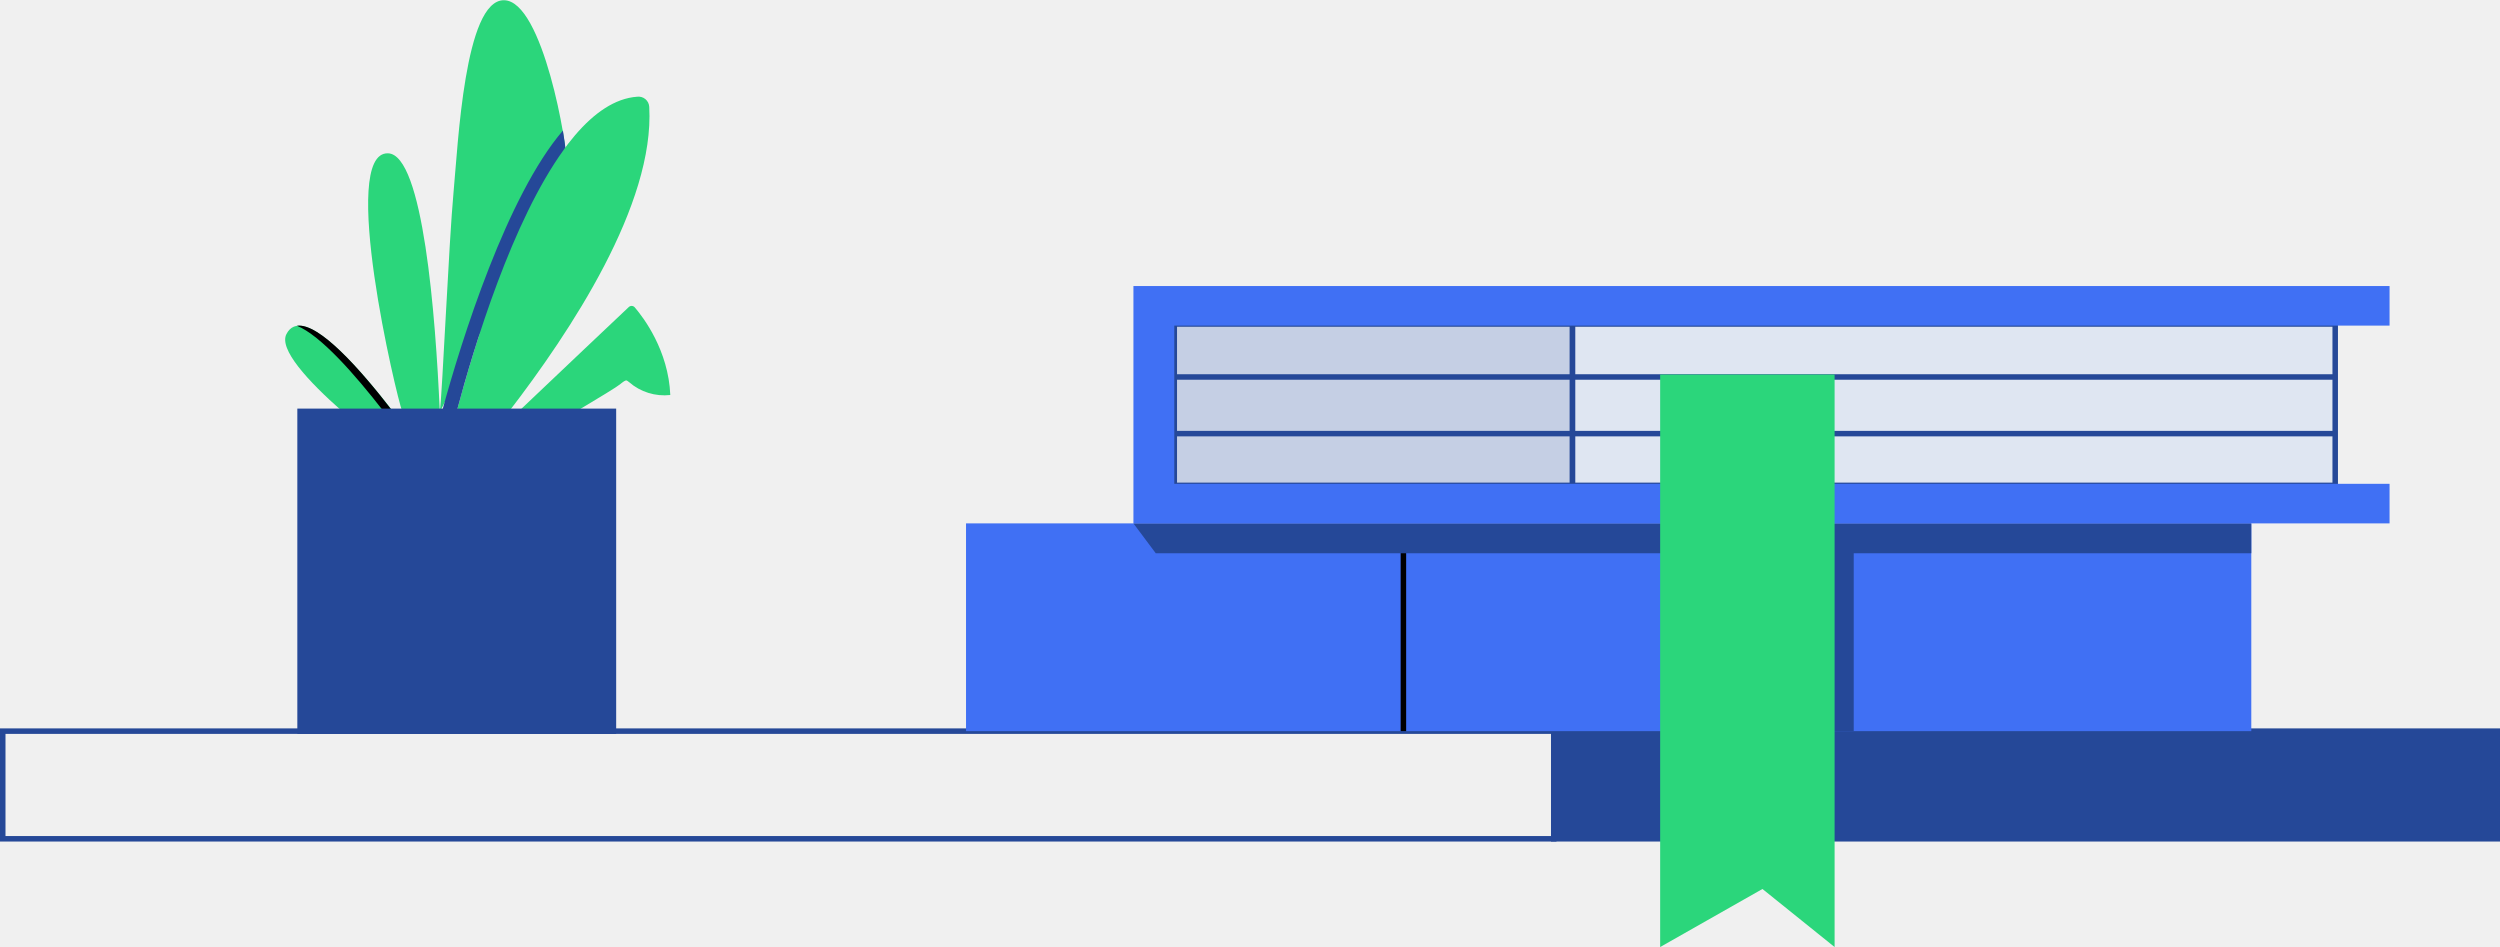
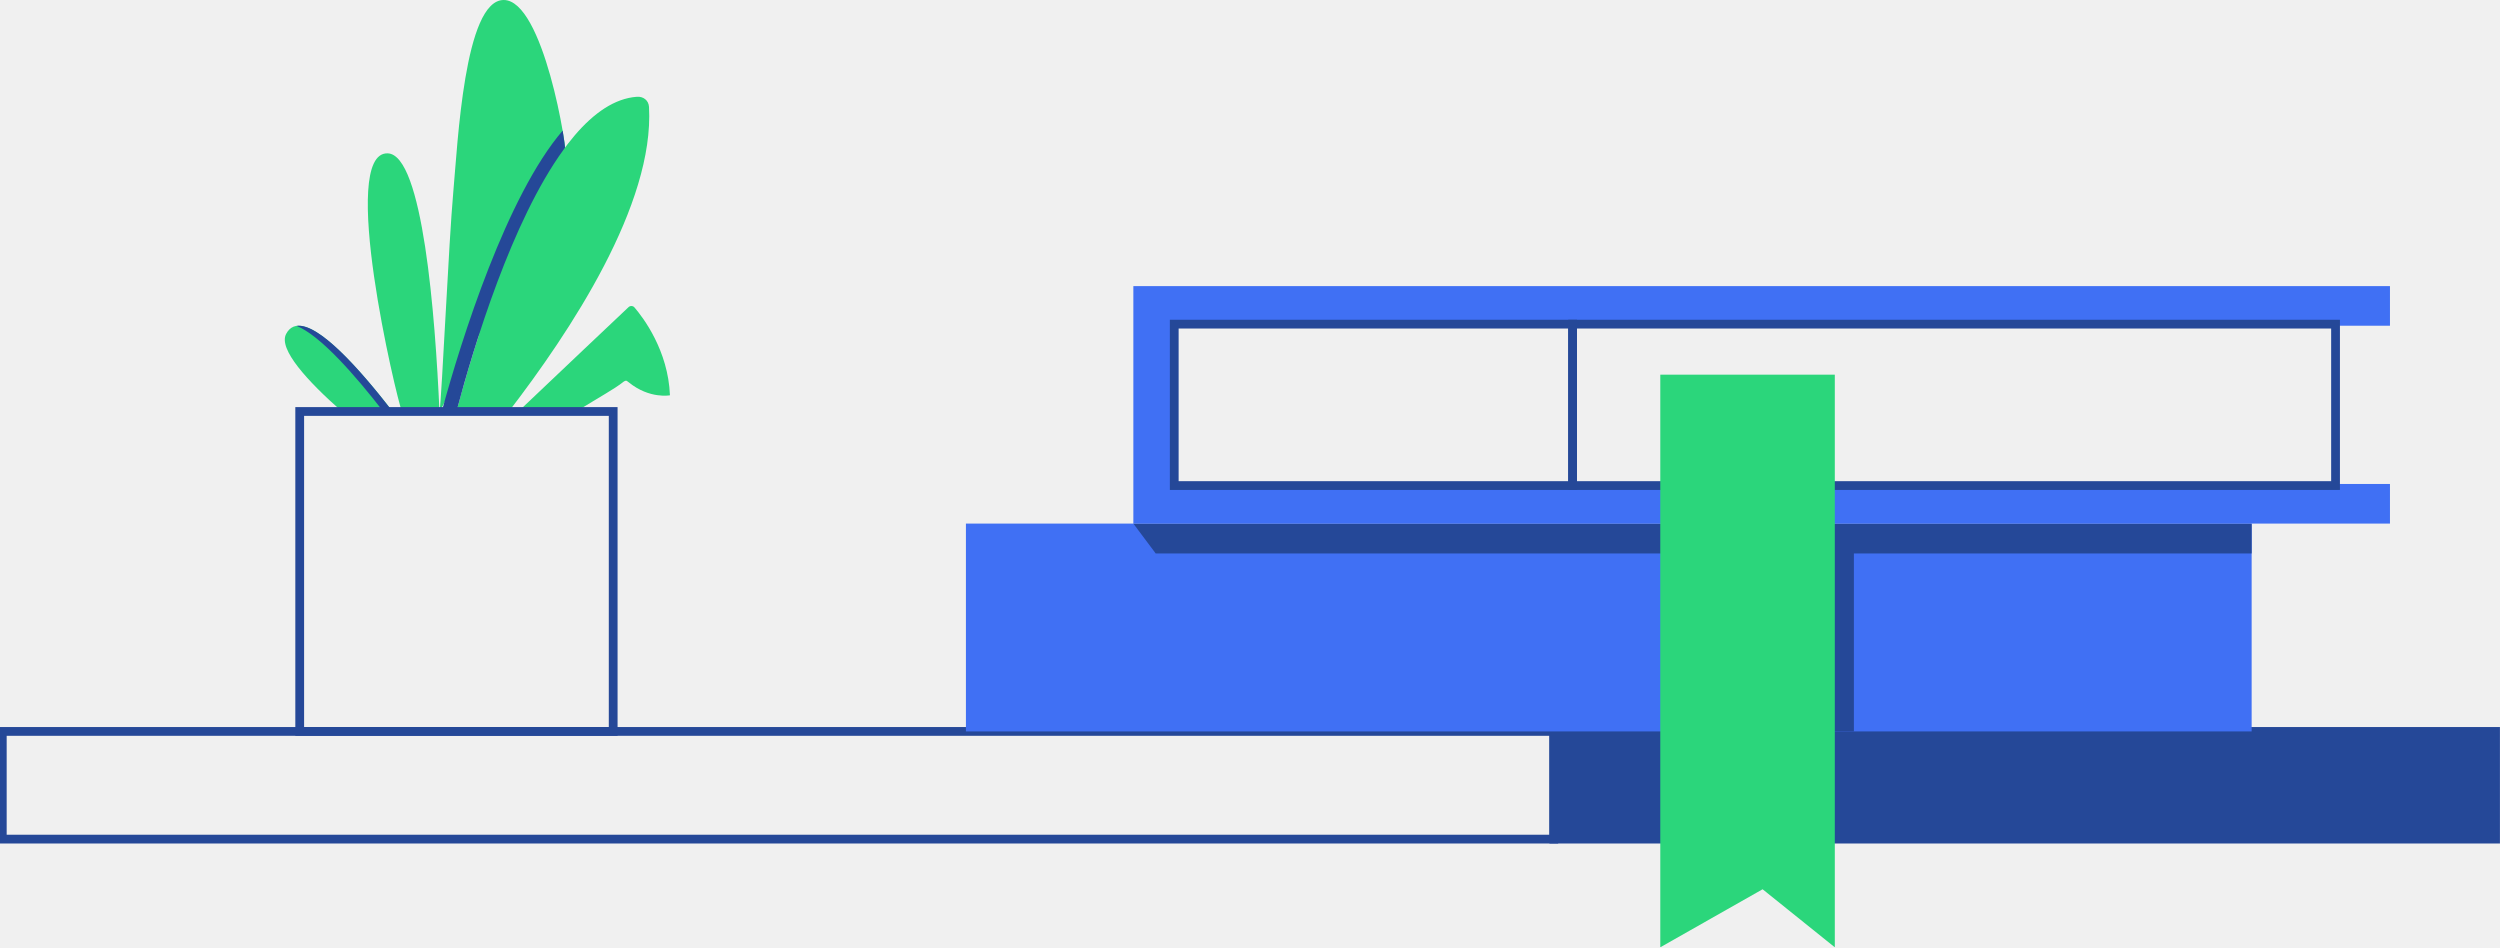
- <svg xmlns="http://www.w3.org/2000/svg" viewBox="0 0 546.44 206.99">
-   <g id="Layer_2" data-name="Layer 2">
-     <g id="Layer_1-2" data-name="Layer 1">
-       <rect x="256.67" y="70.82" width="87.04" height="35.27" fill="#c5cfe4" stroke="#254898" stroke-miterlimit="10" stroke-width="1.2" />
-       <rect x="343.72" y="70.82" width="166.7" height="35.27" fill="#dfe6f2" stroke="#254898" stroke-miterlimit="10" stroke-width="1.2" />
-       <path d="M74.81,89.91H85.88C77.28,78.82,66,66.48,62.62,73,60.88,76.27,67.24,83.24,74.81,89.91Z" fill="#2bd67b" />
-       <path d="M96.13,90.05c.53-3.69,2-37.31,3-48s2.44-42,11-42,14,32.23,13.74,35.88" fill="#2bd67b" />
-       <path d="M111.17,90.05c13.53-17.59,31.93-45.33,30.74-66.69a2.35,2.35,0,0,0-2.65-2.22c-19.4,1.43-33.89,47.94-39.43,68.77Z" fill="#2bd67b" />
-       <path d="M64.9,71.2c5.2,2.12,12.67,10.63,18.95,18.72h2C78.67,80.58,69.72,70.51,64.9,71.2Z" />
-       <path d="M96.13,90.05c-.93-21.13-3.65-56.32-11.32-56.54-10.84-.32,1.87,53.29,3.1,56.4Z" fill="#2bd67b" />
-       <path d="M99.31,89.9h.52C103.71,75.35,112,48.25,123.2,32.77l.35-.52c0-.43-.26-2.09-.51-3.71C110.87,42.69,100.94,74,96.6,90h0C97.49,89.94,98.39,89.9,99.31,89.9Z" fill="#254898" />
-       <rect x="0.6" y="159.81" width="339.01" height="23.53" fill="none" stroke="#254898" stroke-miterlimit="10" stroke-width="1.2" />
-       <rect x="339.61" y="159.81" width="206.23" height="23.53" fill="#254898" stroke="#254898" stroke-miterlimit="10" stroke-width="1.2" />
-       <path d="M138.74,67.18a.9.9,0,0,0-1.3-.07c-2.86,2.7-14.32,13.53-24.17,22.9h12.54c5.19-3.1,9.19-5.54,9.7-6,1.56-1.28,1.41-.84,2-.48a11.74,11.74,0,0,0,9,2.81C146.11,76.58,140.62,69.37,138.74,67.18Z" fill="#2bd67b" />
-       <rect x="65.59" y="89.91" width="68.49" height="69.91" fill="#254898" stroke="#254898" stroke-miterlimit="10" stroke-width="1.2" />
-       <rect x="211.15" y="114.4" width="280.93" height="45.41" fill="#4070f4" />
-       <line x1="306.75" y1="115.15" x2="306.75" y2="159.81" fill="#fff" stroke="#000" stroke-miterlimit="10" stroke-width="1.2" />
-       <polygon points="492.08 120.93 252.62 120.93 247.74 114.4 492.08 114.4 492.08 120.93" fill="#254898" />
-       <line x1="256.67" y1="82.4" x2="510.42" y2="82.4" fill="#fff" stroke="#254898" stroke-miterlimit="10" stroke-width="1.2" />
-       <line x1="256.67" y1="94.78" x2="510.42" y2="94.78" fill="#fff" stroke="#254898" stroke-miterlimit="10" stroke-width="1.2" />
-       <polygon points="256.67 105.75 256.67 71.17 522.3 71.17 522.3 62.52 256.67 62.52 247.74 62.52 247.74 71.17 247.74 105.75 247.74 105.75 247.74 114.4 247.74 114.4 256.67 114.4 522.3 114.4 522.3 105.75 256.67 105.75" fill="#4070f4" />
-       <rect x="396.84" y="117.67" width="8.34" height="42.15" fill="#254898" />
-       <path d="M362.87,81.87V207l22.36-12.69L401,207V81.87Z" fill="#2bd67b" />
+ <svg xmlns="http://www.w3.org/2000/svg" xmlns:xlink="http://www.w3.org/1999/xlink" width="285px" height="108px" viewBox="0 0 285 108" version="1.1">
+   <defs>
+     <polygon id="path-1" points="0 107.992 284.993 107.992 284.993 0 0 0" />
+   </defs>
+   <g id="👫-9.0-Bookmarks" stroke="none" stroke-width="1" fill="none" fill-rule="evenodd">
+     <g id="9.1.3-Bookmarks---No-bookmarks-yet" transform="translate(-540, -354)">
+       <g id="Group-35" transform="translate(540, 354)">
+         <path d="M38.98,46.909 L44.756,46.909 C40.267,41.123 34.398,34.683 32.617,38.071 C31.712,39.792 35.028,43.43 38.98,46.909" id="Fill-1" fill="#2bd67b" />
+         <path d="M50.103,46.983 C50.378,45.058 51.165,27.514 51.672,21.925 C52.179,16.334 52.943,5.2173913e-05 57.424,5.2173913e-05 C61.904,5.2173913e-05 64.727,16.818 64.59,18.718" id="Fill-3" fill="#2bd67b" />
+         <path d="M57.948,46.983 C65.008,37.807 74.608,23.33 73.987,12.189 C73.946,11.448 73.345,10.977 72.604,11.032 C62.483,11.776 54.922,36.041 52.035,46.909 C52.225,46.911 57.948,46.983 57.948,46.983" id="Fill-5" fill="#2bd67b" />
+         <path d="M33.809,37.15 C36.524,38.252 40.42,42.693 43.696,46.913 L44.755,46.909 C40.991,42.041 36.323,36.79 33.809,37.15" id="Fill-7" fill="#254898" />
+         <path d="M50.103,46.983 C49.616,35.959 48.199,17.599 44.195,17.481 C38.54,17.317 45.174,45.289 45.814,46.909 L50.103,46.983 Z" id="Fill-9" fill="#2bd67b" />
+         <path d="M51.76,46.904 C51.853,46.904 51.944,46.907 52.035,46.909 C54.055,39.312 58.359,25.172 64.224,17.095 L64.411,16.828 C64.406,16.602 64.275,15.738 64.144,14.892 C57.794,22.273 52.611,38.595 50.346,46.961 L50.346,46.962 C50.812,46.925 51.284,46.904 51.76,46.904" id="Fill-11" fill="#254898" />
+         <mask id="mask-2" fill="white">
+           <use xlink:href="#path-1" />
+         </mask>
+         <g id="Clip-14" />
+         <polygon id="Stroke-13" stroke="#254898" mask="url(#mask-2)" points="0.26 95.659 177.133 95.659 177.133 83.382 0.26 83.382" />
+         <polygon id="Fill-15" fill="#254898" mask="url(#mask-2)" points="177.134 95.659 284.733 95.659 284.733 83.382 177.134 83.382" />
+         <polygon id="Stroke-16" stroke="#254898" mask="url(#mask-2)" points="177.134 95.659 284.733 95.659 284.733 83.382 177.134 83.382" />
+         <path d="M72.331,35.049 C72.157,34.845 71.849,34.83 71.654,35.014 C70.165,36.421 64.185,42.07 59.043,46.96 L65.586,46.96 C68.294,45.343 70.385,44.071 70.649,43.846 C71.461,43.181 71.383,43.408 71.693,43.598 C74.065,45.512 76.373,45.063 76.373,45.063 C76.177,39.956 73.314,36.195 72.331,35.049" id="Fill-17" fill="#2bd67b" mask="url(#mask-2)" />
+         <polygon id="Stroke-18" stroke="#254898" mask="url(#mask-2)" points="34.167 83.382 69.903 83.382 69.903 46.909 34.167 46.909" />
+         <polygon id="Fill-19" fill="#4070F4" mask="url(#mask-2)" points="110.115 83.382 256.688 83.382 256.688 59.689 110.115 59.689" />
+         <g id="Group-22" mask="url(#mask-2)">
+           <g transform="translate(159.6522, 59.99217)">
+             <path d="M0.337,0.084 L0.337,23.389" id="Fill-20" stroke="none" fill="#FFFFFF" fill-rule="evenodd" />
+             <path d="M0.337,0.084 L0.337,23.389" id="Stroke-21" stroke="#254898" stroke-width="1" fill="none" />
+           </g>
+         </g>
+         <polygon id="Fill-23" fill="#254898" mask="url(#mask-2)" points="256.688 63.093 131.748 63.093 129.202 59.689 256.688 59.689" />
+         <g id="Group-26" mask="url(#mask-2)">
+           <g transform="translate(133.5652, 42.25304)">
+             <path d="M0.299,0.74 L132.687,0.74" id="Fill-24" stroke="none" fill="#FFFFFF" fill-rule="evenodd" />
+             <path d="M0.299,0.74 L132.687,0.74" id="Stroke-25" stroke="#254898" stroke-width="1" fill="none" />
+           </g>
+         </g>
+         <g id="Group-29" mask="url(#mask-2)">
+           <g transform="translate(133.5652, 49.03565)">
+             <path d="M0.299,0.412 L132.687,0.412" id="Fill-27" stroke="none" fill="#FFFFFF" fill-rule="evenodd" />
+             <path d="M0.299,0.412 L132.687,0.412" id="Stroke-28" stroke="#254898" stroke-width="1" fill="none" />
+           </g>
+         </g>
+         <polygon id="Fill-30" fill="#4070F4" mask="url(#mask-2)" points="133.864 55.173 133.864 37.133 272.455 37.133 272.455 32.617 133.864 32.617 129.202 32.617 129.202 37.133 129.202 55.173 129.202 59.689 133.864 59.689 272.455 59.689 272.455 55.173" />
+         <polygon id="Stroke-31" stroke="#254898" mask="url(#mask-2)" points="133.864 55.354 179.278 55.354 179.278 36.952 133.864 36.952" />
+         <polygon id="Stroke-32" stroke="#254898" mask="url(#mask-2)" points="179.278 55.354 266.252 55.354 266.252 36.952 179.278 36.952" />
+         <polygon id="Fill-33" fill="#254898" mask="url(#mask-2)" points="206.994 83.382 211.343 83.382 211.343 61.391 206.994 61.391" />
+         <polygon id="Fill-34" fill="#2bd67b" mask="url(#mask-2)" points="189.273 42.713 189.273 107.992 200.936 101.376 209.168 107.992 209.168 42.713" />
+       </g>
    </g>
  </g>
</svg>
